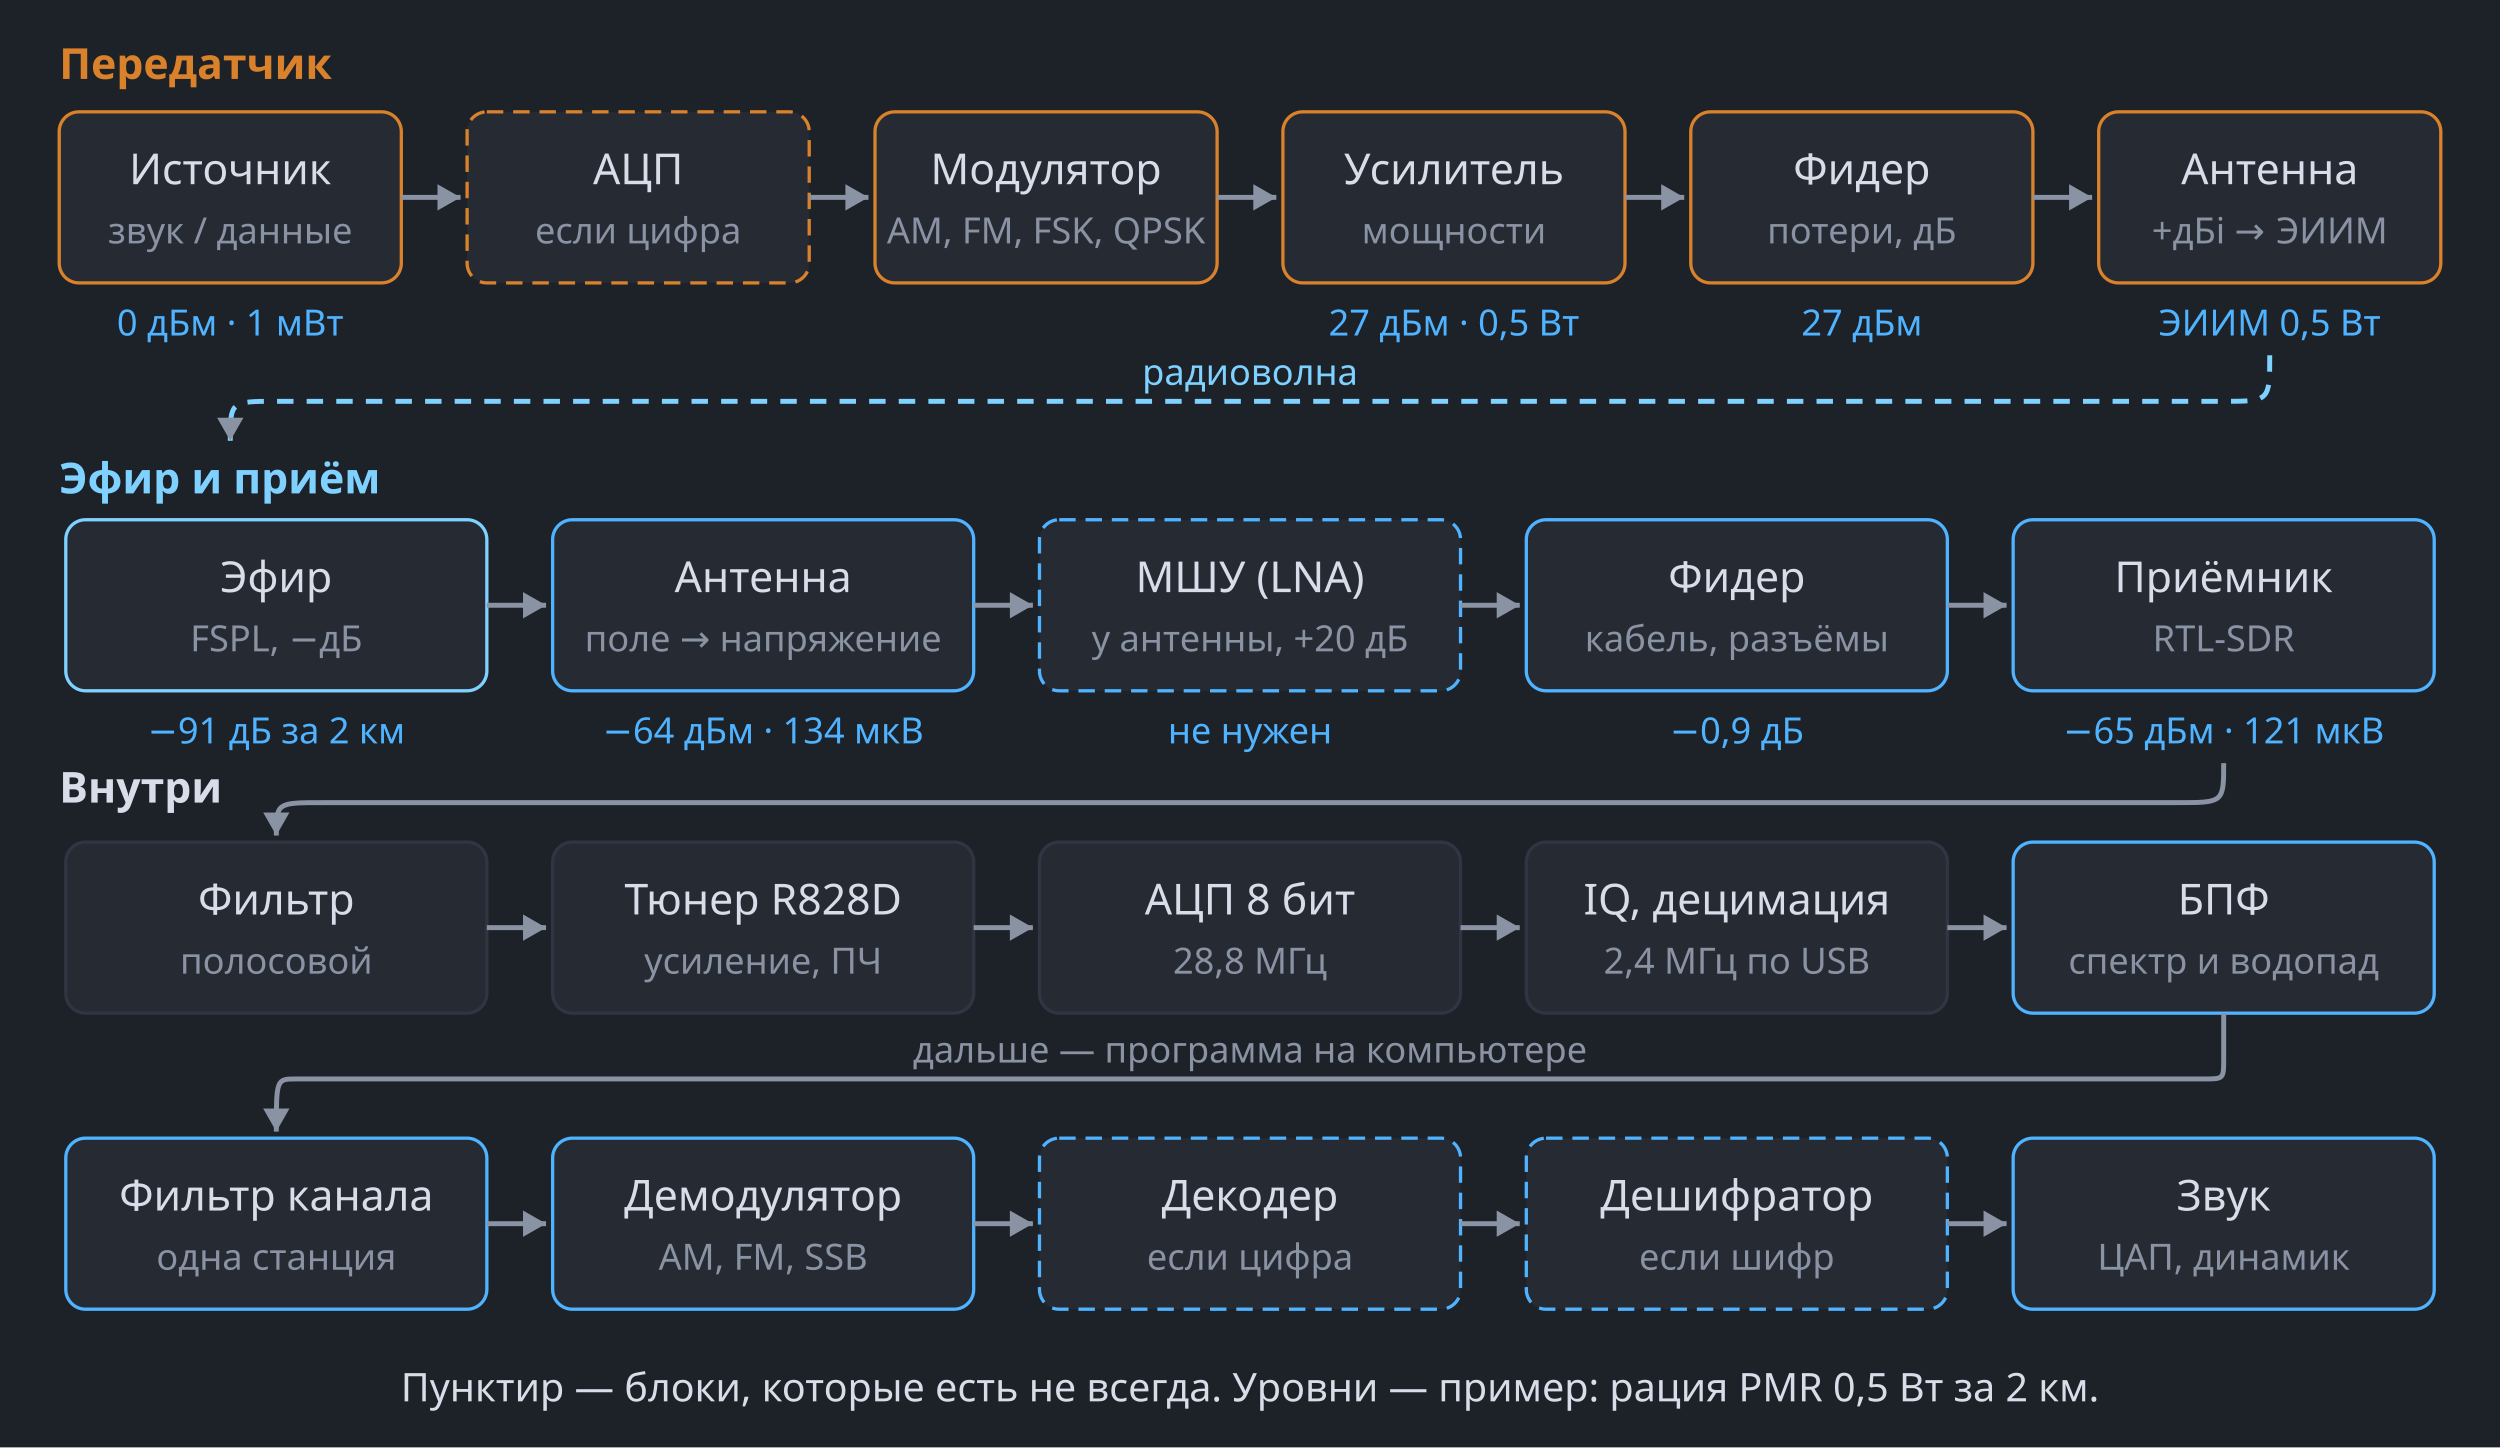
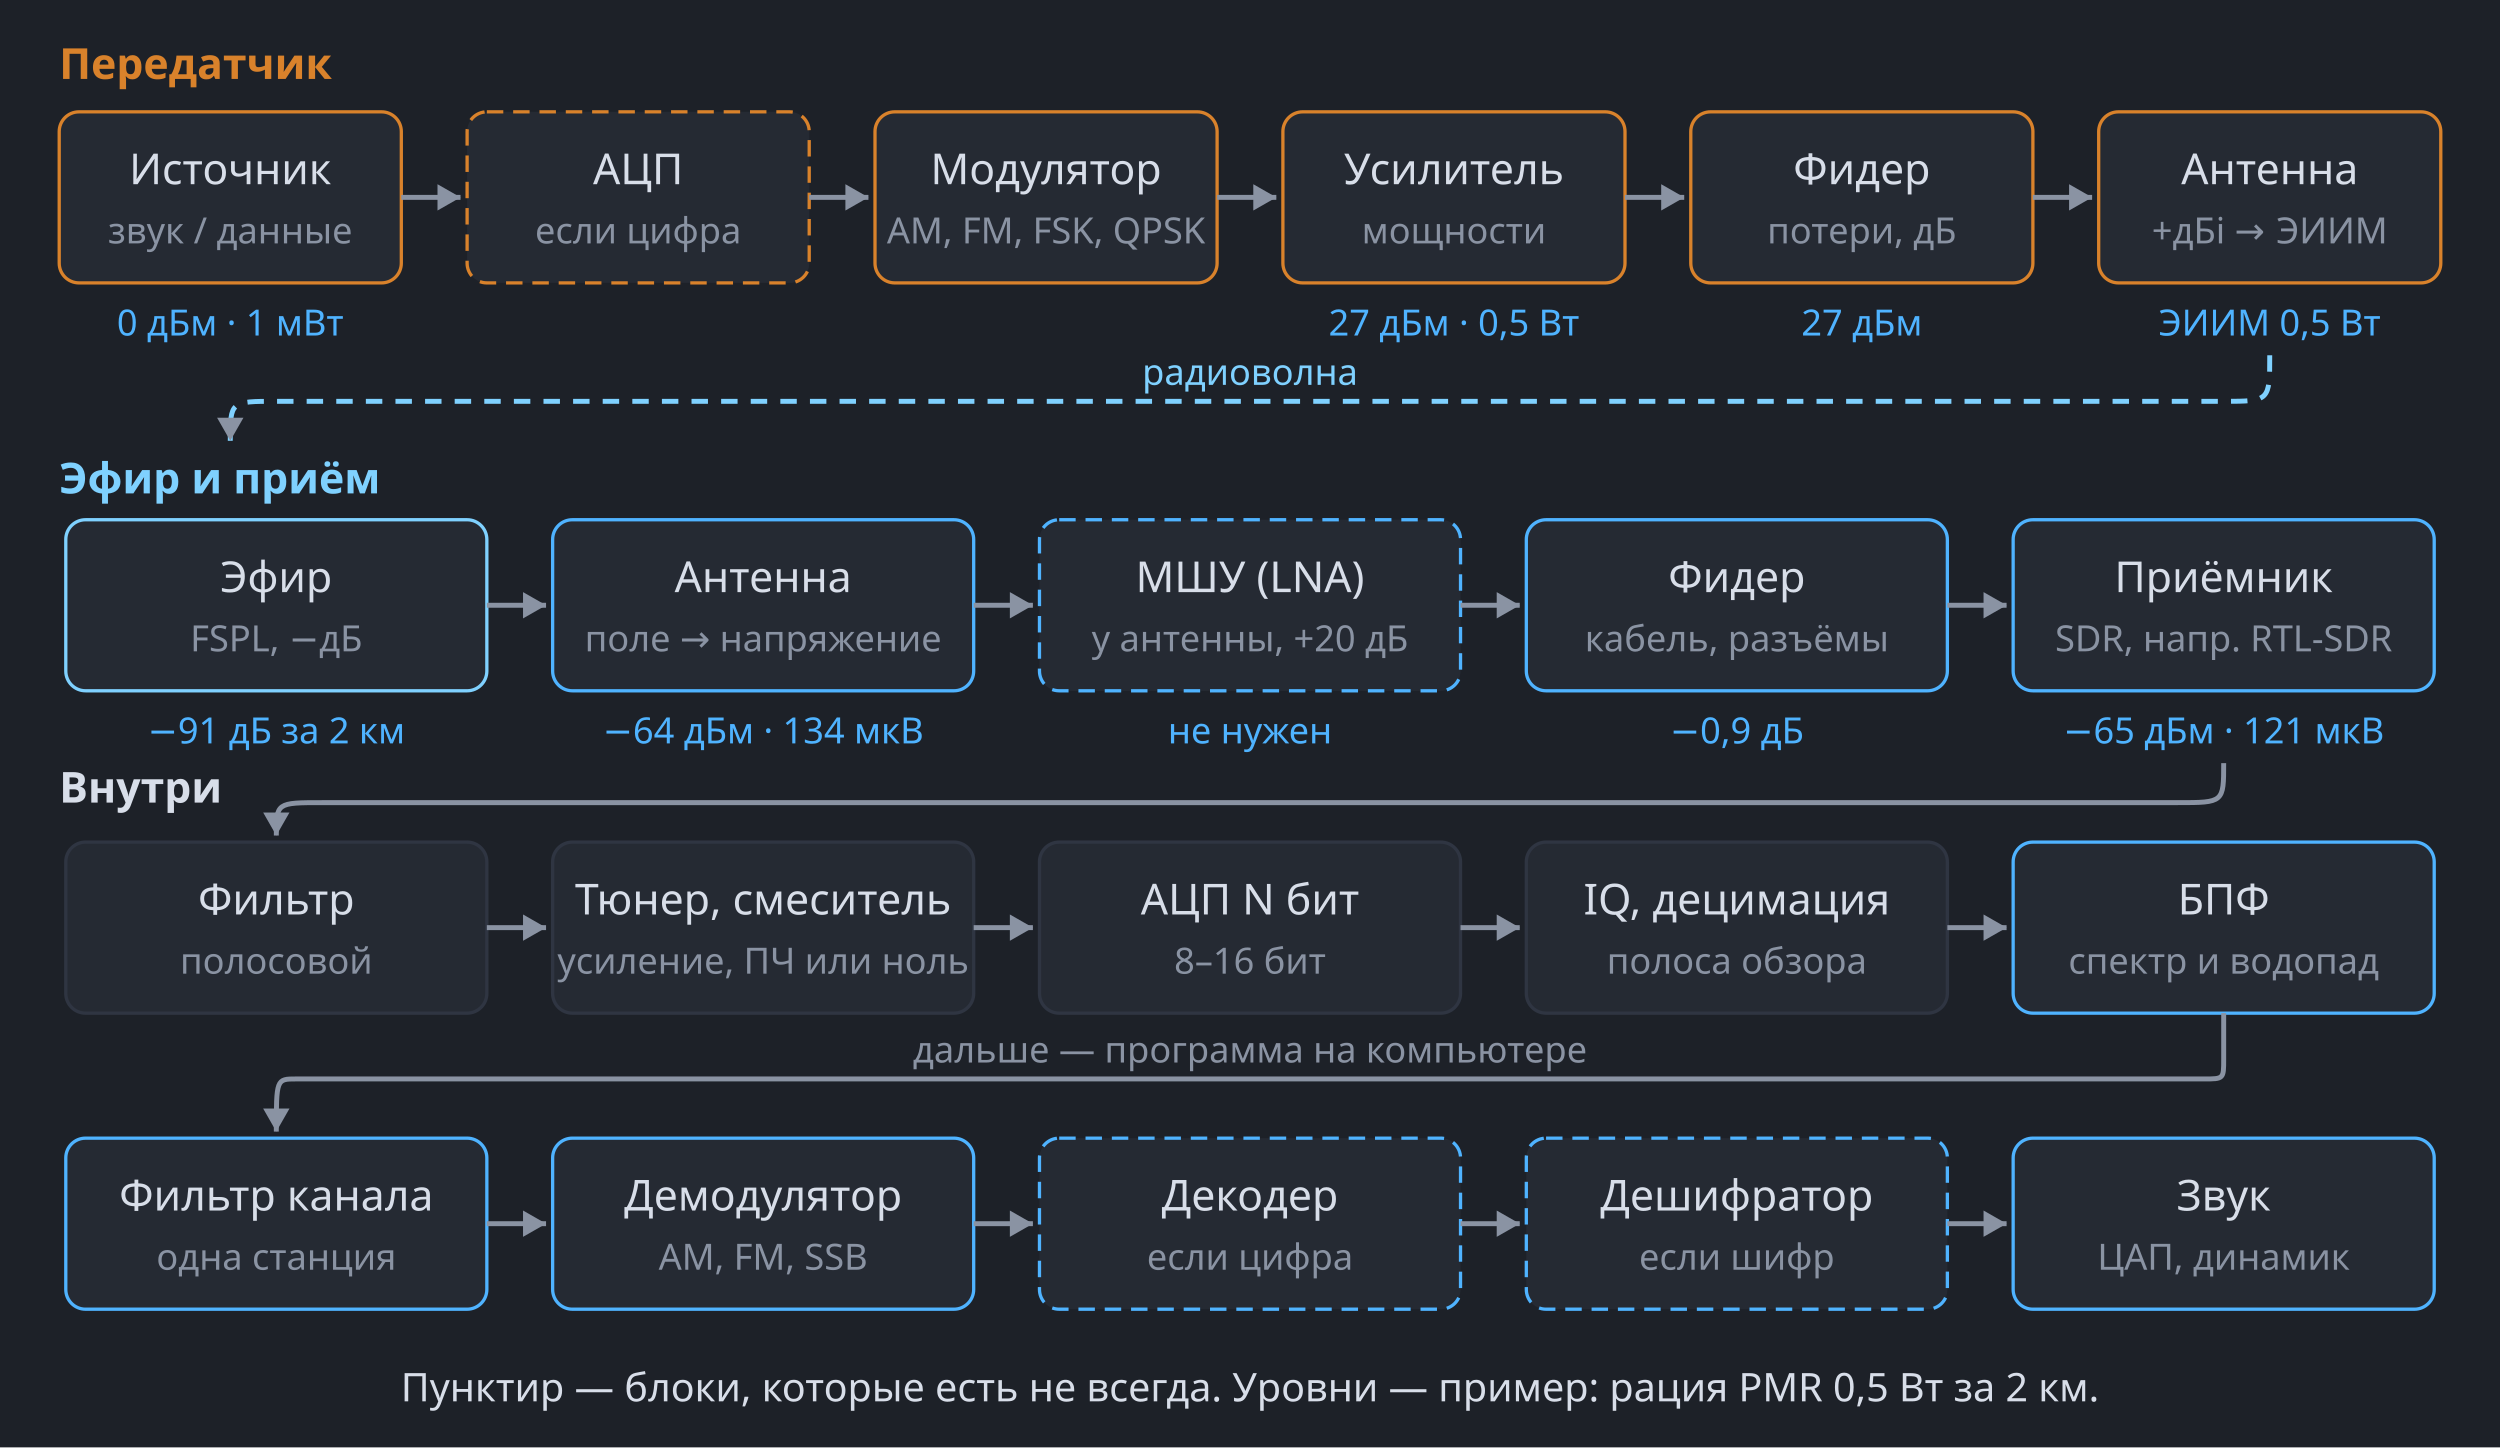
<svg xmlns="http://www.w3.org/2000/svg" width="760" height="440" viewBox="0 0 760 440">
  <rect x="0" y="0" width="760" height="440" fill="#1d2128" />
  <text x="18" y="24" font-family="Segoe UI" font-size="13" font-weight="bold" fill="#d9822b">Передатчик</text>
  <g font-family="Segoe UI" text-anchor="middle">
    <rect x="18" y="34" width="104" height="52" rx="6" fill="#252a33" stroke="#d9822b" />
    <text x="70" y="56" font-size="13" fill="#d8dee9">Источник</text>
    <text x="70" y="74" font-size="11" fill="#8a93a3">звук / данные</text>
    <rect x="142" y="34" width="104" height="52" rx="6" fill="#252a33" stroke="#d9822b" stroke-dasharray="5,3" />
    <text x="194" y="56" font-size="13" fill="#d8dee9">АЦП</text>
    <text x="194" y="74" font-size="11" fill="#8a93a3">если цифра</text>
    <rect x="266" y="34" width="104" height="52" rx="6" fill="#252a33" stroke="#d9822b" />
    <text x="318" y="56" font-size="13" fill="#d8dee9">Модулятор</text>
    <text x="318" y="74" font-size="11" fill="#8a93a3">AM, FM, FSK, QPSK</text>
    <rect x="390" y="34" width="104" height="52" rx="6" fill="#252a33" stroke="#d9822b" />
    <text x="442" y="56" font-size="13" fill="#d8dee9">Усилитель</text>
    <text x="442" y="74" font-size="11" fill="#8a93a3">мощности</text>
    <rect x="514" y="34" width="104" height="52" rx="6" fill="#252a33" stroke="#d9822b" />
    <text x="566" y="56" font-size="13" fill="#d8dee9">Фидер</text>
    <text x="566" y="74" font-size="11" fill="#8a93a3">потери, дБ</text>
    <rect x="638" y="34" width="104" height="52" rx="6" fill="#252a33" stroke="#d9822b" />
    <text x="690" y="56" font-size="13" fill="#d8dee9">Антенна</text>
    <text x="690" y="74" font-size="11" fill="#8a93a3">+дБi → ЭИИМ</text>
    <text x="70" y="102" font-size="11" fill="#4fb3ff">0 дБм · 1 мВт</text>
    <text x="442" y="102" font-size="11" fill="#4fb3ff">27 дБм · 0,5 Вт</text>
    <text x="566" y="102" font-size="11" fill="#4fb3ff">27 дБм</text>
    <text x="690" y="102" font-size="11" fill="#4fb3ff">ЭИИМ 0,5 Вт</text>
  </g>
  <g stroke="#8a93a3" stroke-width="1.5">
    <line x1="122" y1="60" x2="140" y2="60" />
    <line x1="246" y1="60" x2="264" y2="60" />
    <line x1="370" y1="60" x2="388" y2="60" />
    <line x1="494" y1="60" x2="512" y2="60" />
    <line x1="618" y1="60" x2="636" y2="60" />
  </g>
  <path d="M690,108 C690,122 690,122 676,122 L84,122 C70,122 70,122 70,134" fill="none" stroke="#7fd1ff" stroke-width="1.5" stroke-dasharray="5,4" />
  <text x="380" y="117" font-family="Segoe UI" font-size="11" fill="#7fd1ff" text-anchor="middle">радиоволна</text>
  <text x="18" y="150" font-family="Segoe UI" font-size="13" font-weight="bold" fill="#7fd1ff">Эфир и приём</text>
  <g font-family="Segoe UI" text-anchor="middle">
    <rect x="20" y="158" width="128" height="52" rx="6" fill="#252a33" stroke="#7fd1ff" />
    <text x="84" y="180" font-size="13" fill="#d8dee9">Эфир</text>
    <text x="84" y="198" font-size="11" fill="#8a93a3">FSPL, −дБ</text>
    <rect x="168" y="158" width="128" height="52" rx="6" fill="#252a33" stroke="#4fb3ff" />
    <text x="232" y="180" font-size="13" fill="#d8dee9">Антенна</text>
    <text x="232" y="198" font-size="11" fill="#8a93a3">поле → напряжение</text>
    <rect x="316" y="158" width="128" height="52" rx="6" fill="#252a33" stroke="#4fb3ff" stroke-dasharray="5,3" />
    <text x="380" y="180" font-size="13" fill="#d8dee9">МШУ (LNA)</text>
    <text x="380" y="198" font-size="11" fill="#8a93a3">у антенны, +20 дБ</text>
    <rect x="464" y="158" width="128" height="52" rx="6" fill="#252a33" stroke="#4fb3ff" />
    <text x="528" y="180" font-size="13" fill="#d8dee9">Фидер</text>
    <text x="528" y="198" font-size="11" fill="#8a93a3">кабель, разъёмы</text>
    <rect x="612" y="158" width="128" height="52" rx="6" fill="#252a33" stroke="#4fb3ff" />
    <text x="676" y="180" font-size="13" fill="#d8dee9">Приёмник</text>
-     <text x="676" y="198" font-size="11" fill="#8a93a3">RTL-SDR</text>
+     <text x="676" y="198" font-size="11" fill="#8a93a3">SDR, напр. RTL-SDR</text>
    <text x="84" y="226" font-size="11" fill="#4fb3ff">−91 дБ за 2 км</text>
    <text x="232" y="226" font-size="11" fill="#4fb3ff">−64 дБм · 134 мкВ</text>
    <text x="380" y="226" font-size="11" fill="#4fb3ff">не нужен</text>
    <text x="528" y="226" font-size="11" fill="#4fb3ff">−0,9 дБ</text>
    <text x="676" y="226" font-size="11" fill="#4fb3ff">−65 дБм · 121 мкВ</text>
  </g>
  <g stroke="#8a93a3" stroke-width="1.5">
    <line x1="148" y1="184" x2="166" y2="184" />
    <line x1="296" y1="184" x2="314" y2="184" />
    <line x1="444" y1="184" x2="462" y2="184" />
    <line x1="592" y1="184" x2="610" y2="184" />
  </g>
  <path d="M676,232 C676,244 676,244 662,244 L98,244 C84,244 84,244 84,254" fill="none" stroke="#8a93a3" stroke-width="1.5" />
  <text x="18" y="244" font-family="Segoe UI" font-size="13" font-weight="bold" fill="#d8dee9">Внутри</text>
  <g font-family="Segoe UI" text-anchor="middle">
    <rect x="20" y="256" width="128" height="52" rx="6" fill="#252a33" stroke="#2f3542" />
    <text x="84" y="278" font-size="13" fill="#d8dee9">Фильтр</text>
    <text x="84" y="296" font-size="11" fill="#8a93a3">полосовой</text>
    <rect x="168" y="256" width="128" height="52" rx="6" fill="#252a33" stroke="#2f3542" />
-     <text x="232" y="278" font-size="13" fill="#d8dee9">Тюнер R828D</text>
-     <text x="232" y="296" font-size="11" fill="#8a93a3">усиление, ПЧ</text>
+     <text x="232" y="278" font-size="13" fill="#d8dee9">Тюнер, смеситель</text>
+     <text x="232" y="296" font-size="11" fill="#8a93a3">усиление, ПЧ или ноль</text>
    <rect x="316" y="256" width="128" height="52" rx="6" fill="#252a33" stroke="#2f3542" />
-     <text x="380" y="278" font-size="13" fill="#d8dee9">АЦП 8 бит</text>
-     <text x="380" y="296" font-size="11" fill="#8a93a3">28,8 МГц</text>
+     <text x="380" y="278" font-size="13" fill="#d8dee9">АЦП N бит</text>
+     <text x="380" y="296" font-size="11" fill="#8a93a3">8–16 бит</text>
    <rect x="464" y="256" width="128" height="52" rx="6" fill="#252a33" stroke="#2f3542" />
    <text x="528" y="278" font-size="13" fill="#d8dee9">IQ, децимация</text>
-     <text x="528" y="296" font-size="11" fill="#8a93a3">2,4 МГц по USB</text>
+     <text x="528" y="296" font-size="11" fill="#8a93a3">полоса обзора</text>
    <rect x="612" y="256" width="128" height="52" rx="6" fill="#252a33" stroke="#4fb3ff" />
    <text x="676" y="278" font-size="13" fill="#d8dee9">БПФ</text>
    <text x="676" y="296" font-size="11" fill="#8a93a3">спектр и водопад</text>
    <rect x="20" y="346" width="128" height="52" rx="6" fill="#252a33" stroke="#4fb3ff" />
    <text x="84" y="368" font-size="13" fill="#d8dee9">Фильтр канала</text>
    <text x="84" y="386" font-size="11" fill="#8a93a3">одна станция</text>
    <rect x="168" y="346" width="128" height="52" rx="6" fill="#252a33" stroke="#4fb3ff" />
    <text x="232" y="368" font-size="13" fill="#d8dee9">Демодулятор</text>
    <text x="232" y="386" font-size="11" fill="#8a93a3">AM, FM, SSB</text>
    <rect x="316" y="346" width="128" height="52" rx="6" fill="#252a33" stroke="#4fb3ff" stroke-dasharray="5,3" />
    <text x="380" y="368" font-size="13" fill="#d8dee9">Декодер</text>
    <text x="380" y="386" font-size="11" fill="#8a93a3">если цифра</text>
    <rect x="464" y="346" width="128" height="52" rx="6" fill="#252a33" stroke="#4fb3ff" stroke-dasharray="5,3" />
    <text x="528" y="368" font-size="13" fill="#d8dee9">Дешифратор</text>
    <text x="528" y="386" font-size="11" fill="#8a93a3">если шифр</text>
    <rect x="612" y="346" width="128" height="52" rx="6" fill="#252a33" stroke="#4fb3ff" />
    <text x="676" y="368" font-size="13" fill="#d8dee9">Звук</text>
    <text x="676" y="386" font-size="11" fill="#8a93a3">ЦАП, динамик</text>
  </g>
  <g stroke="#8a93a3" stroke-width="1.5">
    <line x1="148" y1="282" x2="166" y2="282" />
    <line x1="296" y1="282" x2="314" y2="282" />
    <line x1="444" y1="282" x2="462" y2="282" />
    <line x1="592" y1="282" x2="610" y2="282" />
    <line x1="148" y1="372" x2="166" y2="372" />
    <line x1="296" y1="372" x2="314" y2="372" />
    <line x1="444" y1="372" x2="462" y2="372" />
    <line x1="592" y1="372" x2="610" y2="372" />
  </g>
  <path d="M676,308 L676,322 C676,328 676,328 670,328 L90,328 C84,328 84,328 84,344" fill="none" stroke="#8a93a3" stroke-width="1.5" />
  <text x="380" y="323" font-family="Segoe UI" font-size="11" fill="#8a93a3" text-anchor="middle">дальше — программа на компьютере</text>
  <text x="380" y="426" font-family="Segoe UI" font-size="12" fill="#d8dee9" text-anchor="middle">Пунктир — блоки, которые есть не всегда. Уровни — пример: рация PMR 0,5 Вт за 2 км.</text>
  <polygon points="133,56 140,60 133,64" fill="#8a93a3" />
  <polygon points="257,56 264,60 257,64" fill="#8a93a3" />
  <polygon points="381,56 388,60 381,64" fill="#8a93a3" />
  <polygon points="505,56 512,60 505,64" fill="#8a93a3" />
  <polygon points="629,56 636,60 629,64" fill="#8a93a3" />
  <polygon points="159,180 166,184 159,188" fill="#8a93a3" />
  <polygon points="307,180 314,184 307,188" fill="#8a93a3" />
  <polygon points="455,180 462,184 455,188" fill="#8a93a3" />
  <polygon points="603,180 610,184 603,188" fill="#8a93a3" />
  <polygon points="159,278 166,282 159,286" fill="#8a93a3" />
  <polygon points="307,278 314,282 307,286" fill="#8a93a3" />
  <polygon points="455,278 462,282 455,286" fill="#8a93a3" />
  <polygon points="603,278 610,282 603,286" fill="#8a93a3" />
  <polygon points="159,368 166,372 159,376" fill="#8a93a3" />
  <polygon points="307,368 314,372 307,376" fill="#8a93a3" />
  <polygon points="455,368 462,372 455,376" fill="#8a93a3" />
  <polygon points="603,368 610,372 603,376" fill="#8a93a3" />
  <polygon points="66,127 70,134 74,127" fill="#8a93a3" />
  <polygon points="80,247 84,254 88,247" fill="#8a93a3" />
  <polygon points="80,337 84,344 88,337" fill="#8a93a3" />
</svg>
